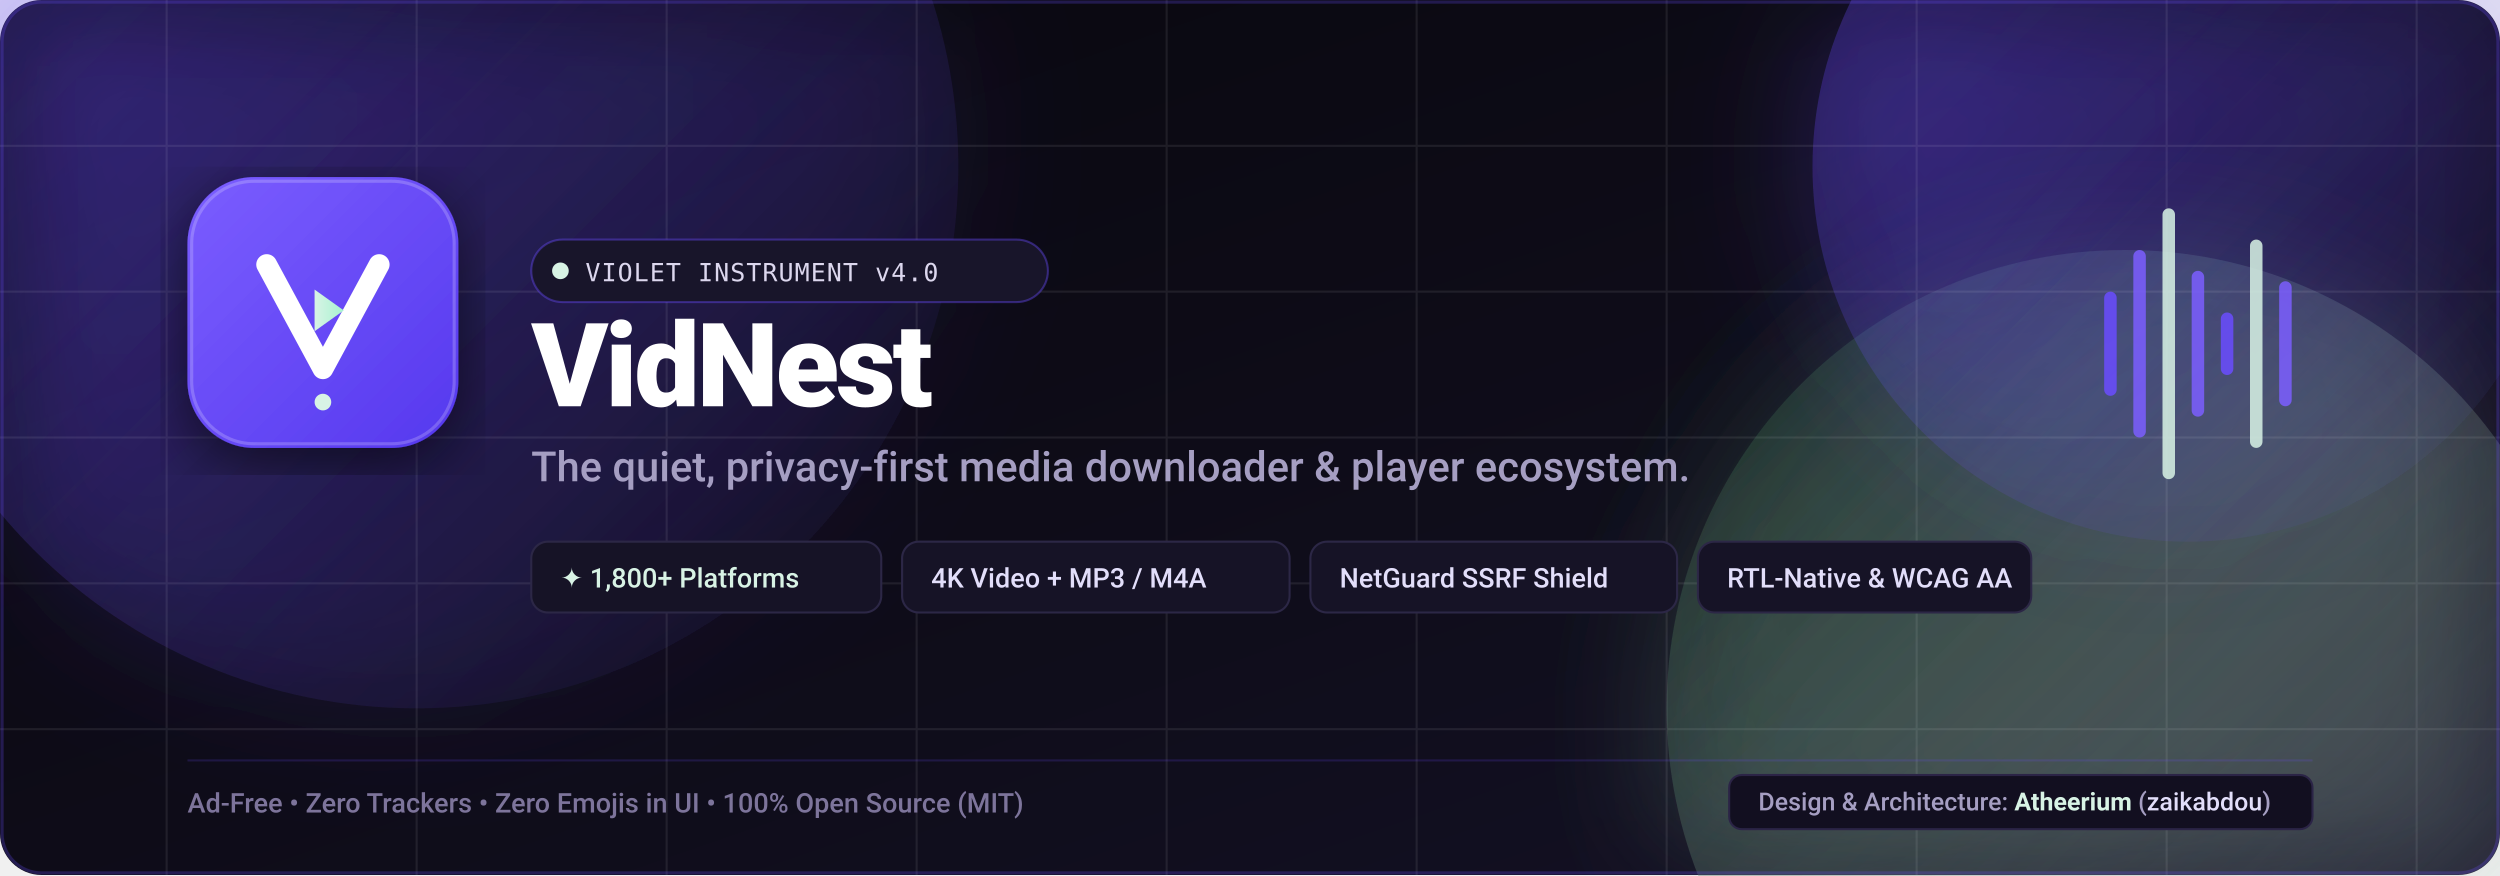
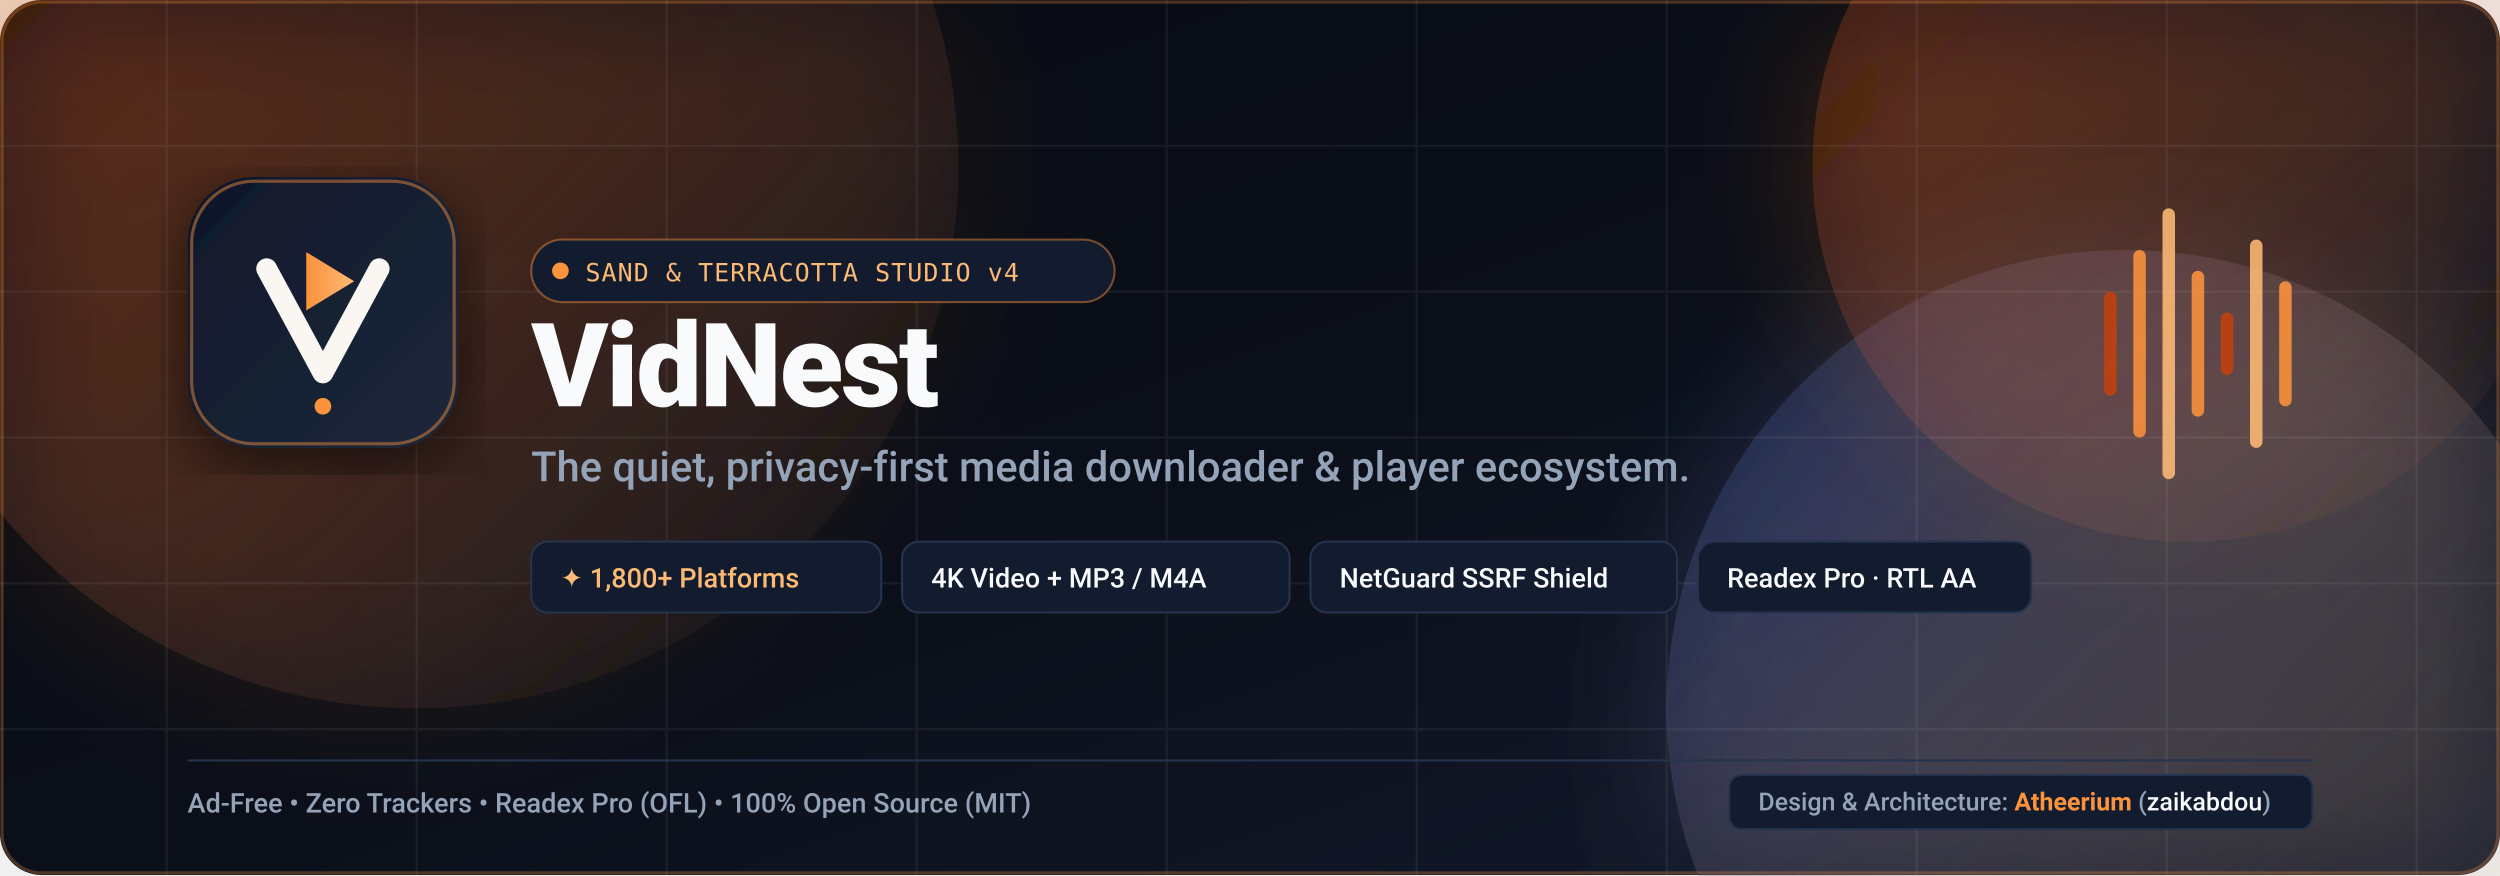
<svg xmlns="http://www.w3.org/2000/svg" viewBox="0 0 1200 420" width="100%" height="100%">
  <defs>
    <linearGradient id="bgGrad" x1="0%" y1="0%" x2="100%" y2="100%">
-       <stop offset="0%" stop-color="#08070D" />
-       <stop offset="50%" stop-color="#0E0C18" />
-       <stop offset="100%" stop-color="#141126" />
+       <stop offset="0%" stop-color="#070A12" />
+       <stop offset="50%" stop-color="#0B0F19" />
+       <stop offset="100%" stop-color="#131B2E" />
    </linearGradient>
-     <linearGradient id="glowViolet" x1="0%" y1="0%" x2="100%" y2="100%">
-       <stop offset="0%" stop-color="#6A4CFF" stop-opacity="0.35" />
-       <stop offset="100%" stop-color="#6A4CFF" stop-opacity="0" />
+     <linearGradient id="glowAmber" x1="0%" y1="0%" x2="100%" y2="100%">
+       <stop offset="0%" stop-color="#C2410C" stop-opacity="0.32" />
+       <stop offset="100%" stop-color="#FB923C" stop-opacity="0" />
    </linearGradient>
-     <linearGradient id="glowForest" x1="0%" y1="0%" x2="100%" y2="100%">
-       <stop offset="0%" stop-color="#143326" stop-opacity="0.6" />
-       <stop offset="100%" stop-color="#D8F3E5" stop-opacity="0" />
+     <linearGradient id="glowNavy" x1="0%" y1="0%" x2="100%" y2="100%">
+       <stop offset="0%" stop-color="#1E3A8A" stop-opacity="0.45" />
+       <stop offset="100%" stop-color="#FDBA74" stop-opacity="0" />
    </linearGradient>
    <linearGradient id="brandGrad" x1="0%" y1="0%" x2="100%" y2="100%">
-       <stop offset="0%" stop-color="#7B5EFF" />
-       <stop offset="100%" stop-color="#5538EE" />
+       <stop offset="0%" stop-color="#0F172A" />
+       <stop offset="100%" stop-color="#1E293B" />
    </linearGradient>
-     <linearGradient id="mintGrad" x1="0%" y1="0%" x2="100%" y2="0%">
-       <stop offset="0%" stop-color="#D8F3E5" />
-       <stop offset="100%" stop-color="#A7F3D0" />
-     </linearGradient>
-     <linearGradient id="ctaGrad" x1="0%" y1="0%" x2="100%" y2="100%">
-       <stop offset="0%" stop-color="#143326" />
-       <stop offset="100%" stop-color="#0A1D15" />
+     <linearGradient id="amberGrad" x1="0%" y1="0%" x2="100%" y2="0%">
+       <stop offset="0%" stop-color="#FB923C" />
+       <stop offset="100%" stop-color="#FDBA74" />
    </linearGradient>
    <filter id="softGlow" x="-20%" y="-20%" width="140%" height="140%">
      <feGaussianBlur stdDeviation="32" result="blur" />
      <feComposite in="SourceGraphic" in2="blur" operator="over" />
    </filter>
    <filter id="dropShadow" x="-10%" y="-10%" width="120%" height="120%">
      <feDropShadow dx="0" dy="8" stdDeviation="16" flood-color="#000000" flood-opacity="0.6" />
    </filter>
  </defs>
  <style>
-     .font-title { font-family: -apple-system, BlinkMacSystemFont, "Segoe UI", Roboto, "Helvetica Neue", sans-serif; font-weight: 800; }
-     .font-sub { font-family: -apple-system, BlinkMacSystemFont, "Segoe UI", Roboto, "Helvetica Neue", sans-serif; font-weight: 500; }
+     .font-title { font-family: "Readex Pro", -apple-system, BlinkMacSystemFont, "Segoe UI", Roboto, sans-serif; font-weight: 800; }
+     .font-sub { font-family: "Readex Pro", -apple-system, BlinkMacSystemFont, "Segoe UI", Roboto, sans-serif; font-weight: 500; }
    .font-mono { font-family: ui-monospace, SFMono-Regular, "SF Mono", Menlo, Consolas, monospace; }
  </style>
  <rect width="1200" height="420" rx="20" fill="url(#bgGrad)" />
-   <circle cx="200" cy="80" r="260" fill="url(#glowViolet)" filter="url(#softGlow)" />
-   <circle cx="1020" cy="340" r="220" fill="url(#glowForest)" filter="url(#softGlow)" />
-   <circle cx="1050" cy="80" r="180" fill="url(#glowViolet)" filter="url(#softGlow)" />
-   <g opacity="0.08" stroke="#FFFFFF" stroke-width="1">
+   <circle cx="200" cy="80" r="260" fill="url(#glowAmber)" filter="url(#softGlow)" />
+   <circle cx="1020" cy="340" r="220" fill="url(#glowNavy)" filter="url(#softGlow)" />
+   <circle cx="1050" cy="80" r="180" fill="url(#glowAmber)" filter="url(#softGlow)" />
+   <g opacity="0.06" stroke="#FFFFFF" stroke-width="1">
    <line x1="80" y1="0" x2="80" y2="420" />
    <line x1="200" y1="0" x2="200" y2="420" />
    <line x1="320" y1="0" x2="320" y2="420" />
    <line x1="440" y1="0" x2="440" y2="420" />
    <line x1="560" y1="0" x2="560" y2="420" />
    <line x1="680" y1="0" x2="680" y2="420" />
    <line x1="800" y1="0" x2="800" y2="420" />
    <line x1="920" y1="0" x2="920" y2="420" />
    <line x1="1040" y1="0" x2="1040" y2="420" />
    <line x1="1160" y1="0" x2="1160" y2="420" />
    <line x1="0" y1="70" x2="1200" y2="70" />
    <line x1="0" y1="140" x2="1200" y2="140" />
    <line x1="0" y1="210" x2="1200" y2="210" />
    <line x1="0" y1="280" x2="1200" y2="280" />
    <line x1="0" y1="350" x2="1200" y2="350" />
  </g>
-   <rect x="1" y="1" width="1198" height="418" rx="19" fill="none" stroke="#6A4CFF" stroke-opacity="0.25" stroke-width="1.5" />
+   <rect x="1" y="1" width="1198" height="418" rx="19" fill="none" stroke="#FB923C" stroke-opacity="0.28" stroke-width="1.5" />
  <g transform="translate(90, 85)" filter="url(#dropShadow)">
    <rect width="130" height="130" rx="32" fill="url(#brandGrad)" />
-     <rect x="2" y="2" width="126" height="126" rx="30" fill="none" stroke="#FFFFFF" stroke-opacity="0.2" stroke-width="1.5" />
-     <path d="M 38 42 L 65 92 L 92 42" fill="none" stroke="#FFFFFF" stroke-width="10" stroke-linecap="round" stroke-linejoin="round" />
-     <polygon points="61,54 75,64 61,74" fill="url(#mintGrad)" />
-     <circle cx="65" cy="108" r="4" fill="#D8F3E5" />
+     <rect x="2" y="2" width="126" height="126" rx="30" fill="none" stroke="#FB923C" stroke-opacity="0.45" stroke-width="1.5" />
+     <path d="M 38 44 L 65 94 L 92 44" fill="none" stroke="#FAF7F2" stroke-width="10" stroke-linecap="round" stroke-linejoin="round" />
+     <polygon points="57,36 80,50 57,64" fill="url(#amberGrad)" />
+     <circle cx="65" cy="110" r="4" fill="#FB923C" />
  </g>
  <g transform="translate(255, 115)">
    <g transform="translate(0, 0)">
-       <rect width="248" height="30" rx="15" fill="#18152A" stroke="#6A4CFF" stroke-opacity="0.4" stroke-width="1" />
-       <circle cx="14" cy="15" r="4" fill="#D8F3E5" />
-       <text x="26" y="20" fill="#DCD7EE" font-size="12" class="font-mono" letter-spacing="0.5">VIOLET INSTRUMENT v4.0</text>
+       <rect width="280" height="30" rx="15" fill="#131B2E" stroke="#FB923C" stroke-opacity="0.45" stroke-width="1" />
+       <circle cx="14" cy="15" r="4" fill="#FB923C" />
+       <text x="26" y="20" fill="#FDBA74" font-size="12" class="font-mono" letter-spacing="0.5">SAND &amp; TERRACOTTA STUDIO v4</text>
    </g>
-     <text x="0" y="80" fill="#FFFFFF" font-size="56" class="font-title" letter-spacing="-1.5">VidNest</text>
-     <text x="0" y="116" fill="#A59EC2" font-size="20" class="font-sub">
+     <text x="0" y="80" fill="#F8FAFC" font-size="56" class="font-title" letter-spacing="-1">VidNest</text>
+     <text x="0" y="116" fill="#94A3B8" font-size="20" class="font-sub">
      The quiet, privacy-first media downloader &amp; player ecosystem.
    </text>
    <g transform="translate(0, 145)">
      <g transform="translate(0, 0)">
-         <rect width="168" height="34" rx="8" fill="#161326" stroke="#2C2746" stroke-width="1" />
-         <text x="14" y="22" fill="#D8F3E5" font-size="13" class="font-sub" font-weight="600">✦ 1,800+ Platforms</text>
+         <rect width="168" height="34" rx="8" fill="#131B2E" stroke="#26334D" stroke-width="1" />
+         <text x="14" y="22" fill="#FDBA74" font-size="13" class="font-sub" font-weight="600">✦ 1,800+ Platforms</text>
      </g>
      <g transform="translate(178, 0)">
-         <rect width="186" height="34" rx="8" fill="#161326" stroke="#2C2746" stroke-width="1" />
-         <text x="14" y="22" fill="#E2DEFA" font-size="13" class="font-sub">4K Video + MP3 / M4A</text>
+         <rect width="186" height="34" rx="8" fill="#131B2E" stroke="#26334D" stroke-width="1" />
+         <text x="14" y="22" fill="#F8FAFC" font-size="13" class="font-sub">4K Video + MP3 / M4A</text>
      </g>
      <g transform="translate(374, 0)">
-         <rect width="176" height="34" rx="8" fill="#161326" stroke="#2C2746" stroke-width="1" />
-         <text x="14" y="22" fill="#E2DEFA" font-size="13" class="font-sub">NetGuard SSRF Shield</text>
+         <rect width="176" height="34" rx="8" fill="#131B2E" stroke="#26334D" stroke-width="1" />
+         <text x="14" y="22" fill="#F8FAFC" font-size="13" class="font-sub">NetGuard SSRF Shield</text>
      </g>
      <g transform="translate(560, 0)">
-         <rect width="160" height="34" rx="8" fill="#161326" stroke="#2C2746" stroke-width="1" />
-         <text x="14" y="22" fill="#E2DEFA" font-size="13" class="font-sub">RTL-Native &amp; WCAG AA</text>
+         <rect width="160" height="34" rx="8" fill="#131B2E" stroke="#26334D" stroke-width="1" />
+         <text x="14" y="22" fill="#F8FAFC" font-size="13" class="font-sub">Readex Pro · RTL AA</text>
      </g>
    </g>
  </g>
-   <g transform="translate(1010, 85)" opacity="0.85">
-     <rect x="0" y="55" width="6" height="50" rx="3" fill="#6A4CFF" />
-     <rect x="14" y="35" width="6" height="90" rx="3" fill="#7B5EFF" />
-     <rect x="28" y="15" width="6" height="130" rx="3" fill="#D8F3E5" />
-     <rect x="42" y="45" width="6" height="70" rx="3" fill="#7B5EFF" />
-     <rect x="56" y="65" width="6" height="30" rx="3" fill="#6A4CFF" />
-     <rect x="70" y="30" width="6" height="100" rx="3" fill="#D8F3E5" />
-     <rect x="84" y="50" width="6" height="60" rx="3" fill="#7B5EFF" />
+   <g transform="translate(1010, 85)" opacity="0.88">
+     <rect x="0" y="55" width="6" height="50" rx="3" fill="#C2410C" />
+     <rect x="14" y="35" width="6" height="90" rx="3" fill="#FB923C" />
+     <rect x="28" y="15" width="6" height="130" rx="3" fill="#FDBA74" />
+     <rect x="42" y="45" width="6" height="70" rx="3" fill="#FB923C" />
+     <rect x="56" y="65" width="6" height="30" rx="3" fill="#C2410C" />
+     <rect x="70" y="30" width="6" height="100" rx="3" fill="#FDBA74" />
+     <rect x="84" y="50" width="6" height="60" rx="3" fill="#FB923C" />
  </g>
  <g transform="translate(90, 365)">
-     <line x1="0" y1="0" x2="1020" y2="0" stroke="#6A4CFF" stroke-opacity="0.18" stroke-width="1" />
-     <text x="0" y="25" fill="#7D749B" font-size="13" class="font-sub">
-       Ad-Free • Zero Trackers • Zero Emojis in UI • 100% Open Source (MIT)
+     <line x1="0" y1="0" x2="1020" y2="0" stroke="#26334D" stroke-width="1" />
+     <text x="0" y="25" fill="#94A3B8" font-size="13" class="font-sub">
+       Ad-Free • Zero Trackers • Readex Pro (OFL) • 100% Open Source (MIT)
    </text>
    <g transform="translate(740, 7)">
-       <rect width="280" height="26" rx="6" fill="#120F20" stroke="#2B2446" stroke-width="1" />
-       <text x="14" y="17" fill="#A59EC2" font-size="12" class="font-sub">
-         Design &amp; Architecture: <tspan fill="#D8F3E5" font-weight="700">Atheerium</tspan> (<tspan fill="#E2DEFA">zaikabdou</tspan>)
+       <rect width="280" height="26" rx="6" fill="#131B2E" stroke="#26334D" stroke-width="1" />
+       <text x="14" y="17" fill="#94A3B8" font-size="12" class="font-sub">
+         Design &amp; Architecture: <tspan fill="#FB923C" font-weight="700">Atheerium</tspan> (<tspan fill="#F8FAFC">zaikabdou</tspan>)
      </text>
    </g>
  </g>
</svg>
